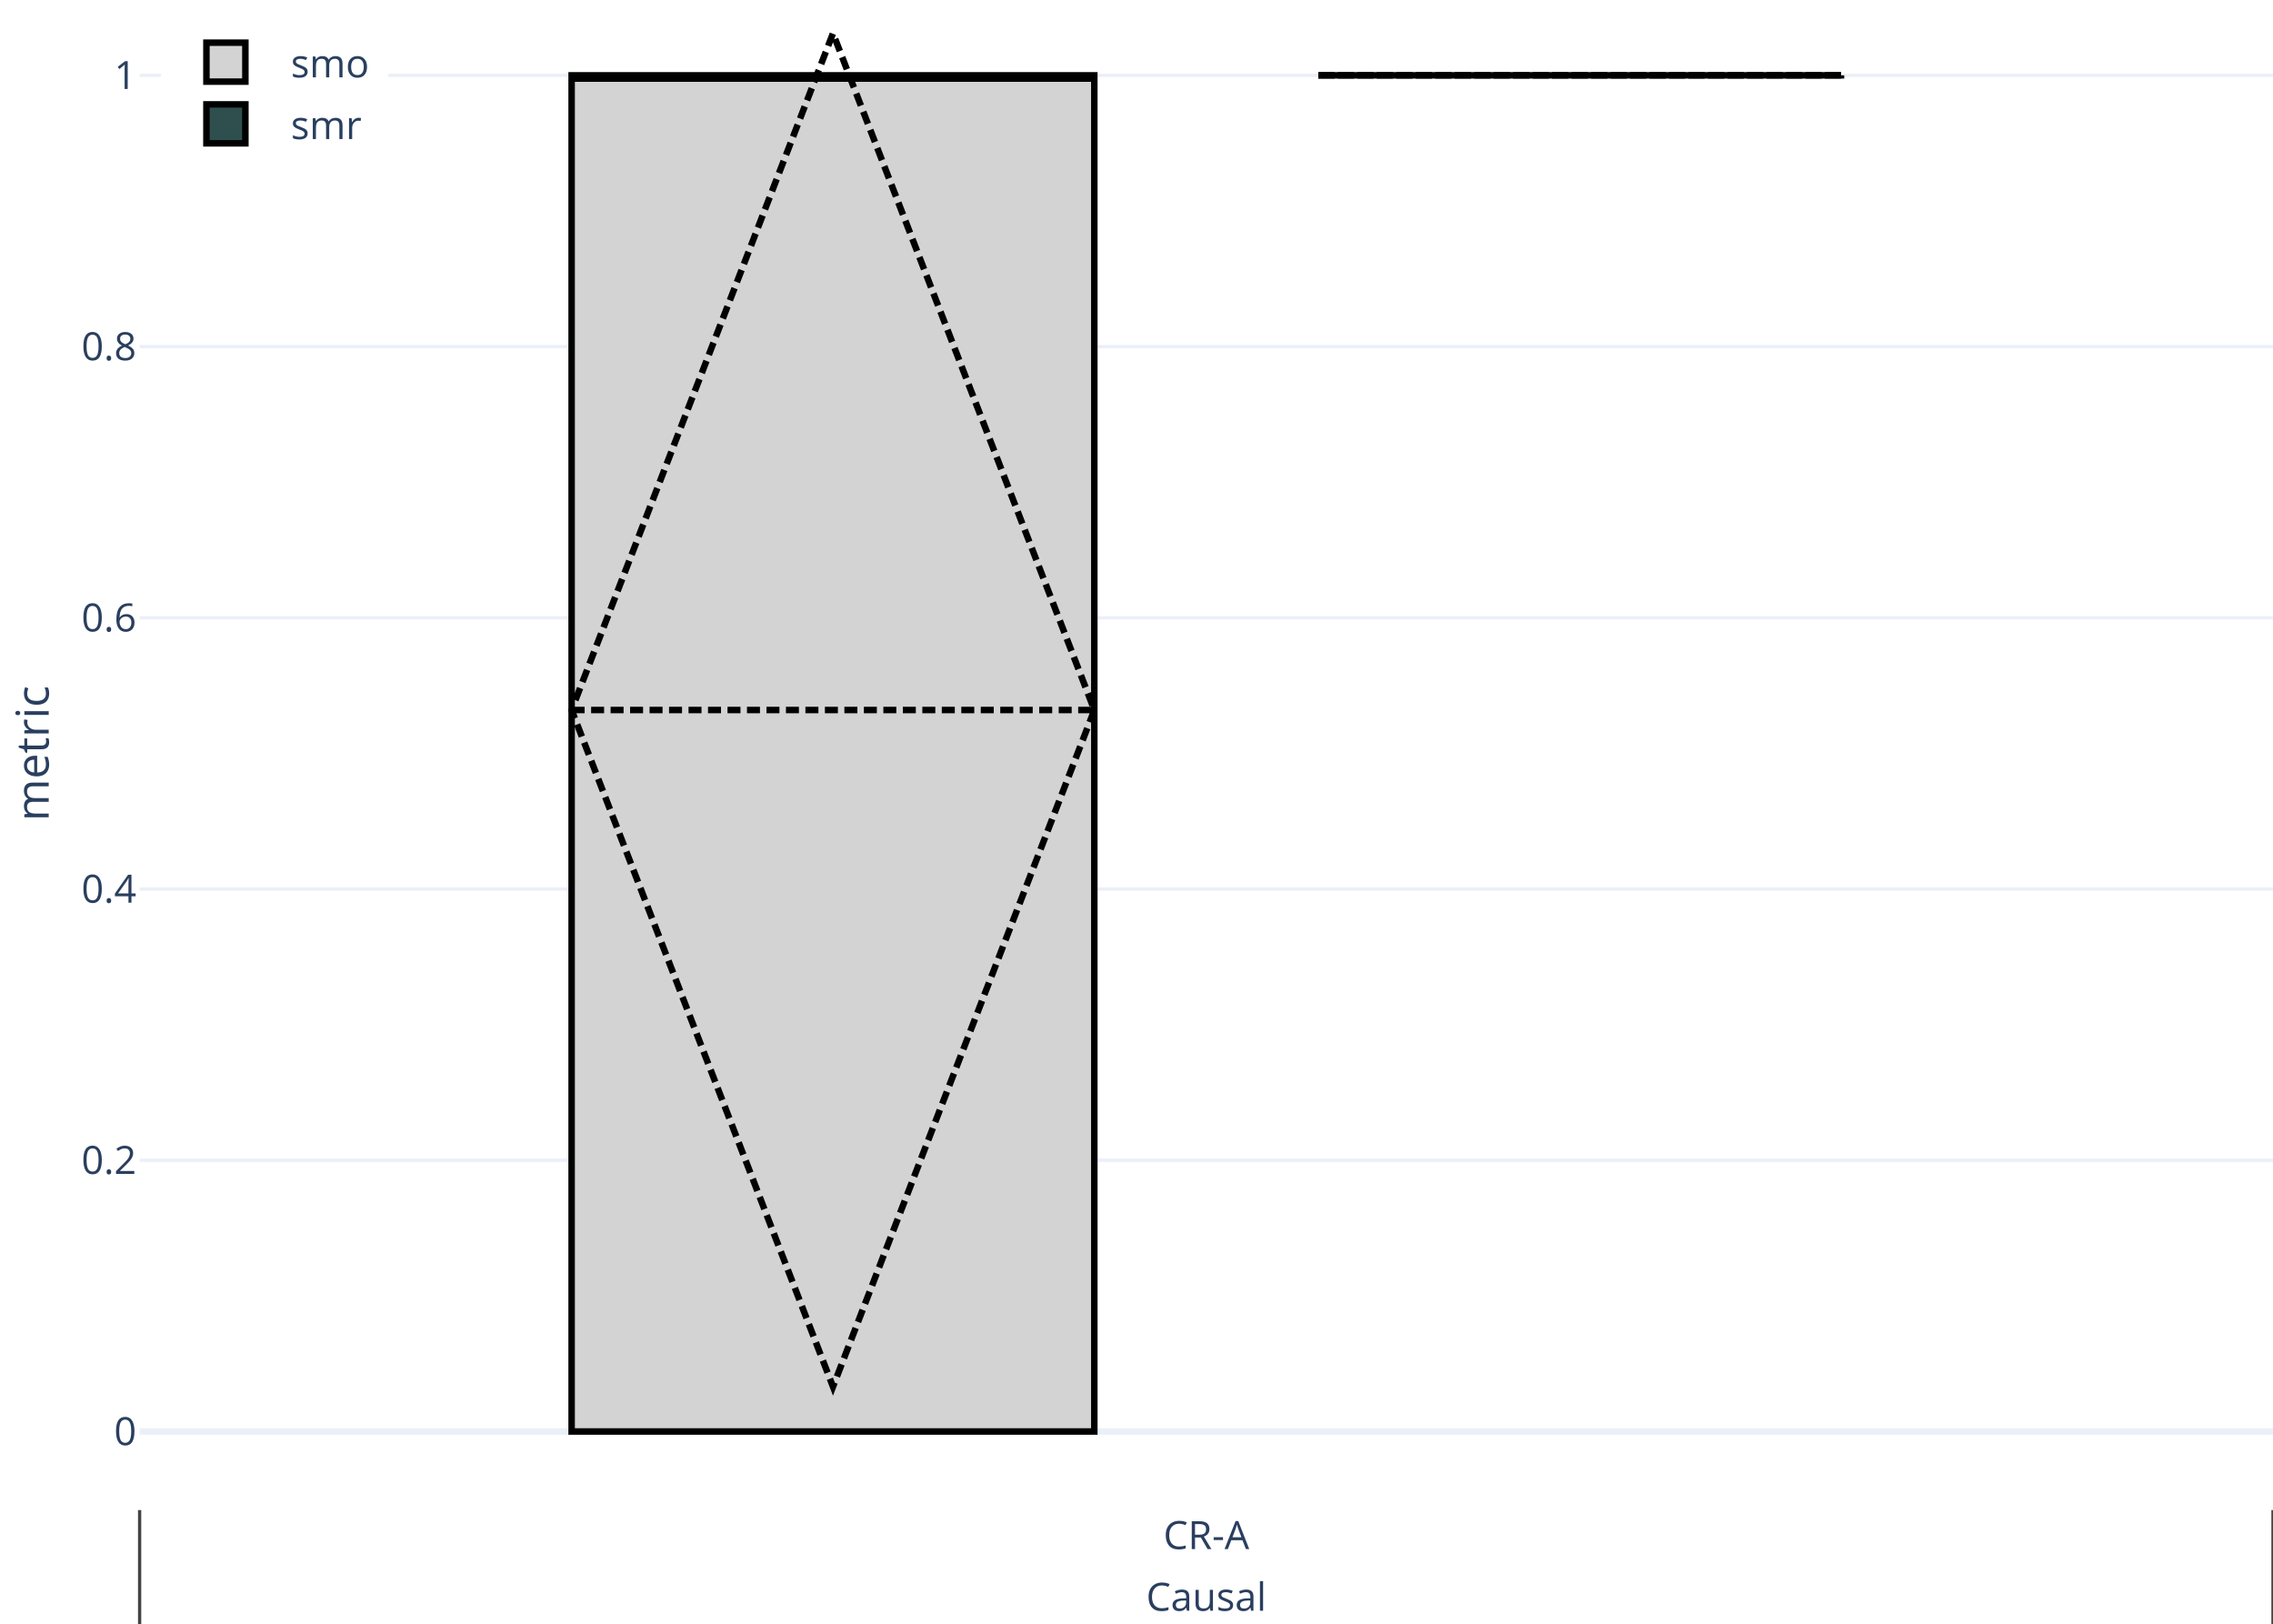
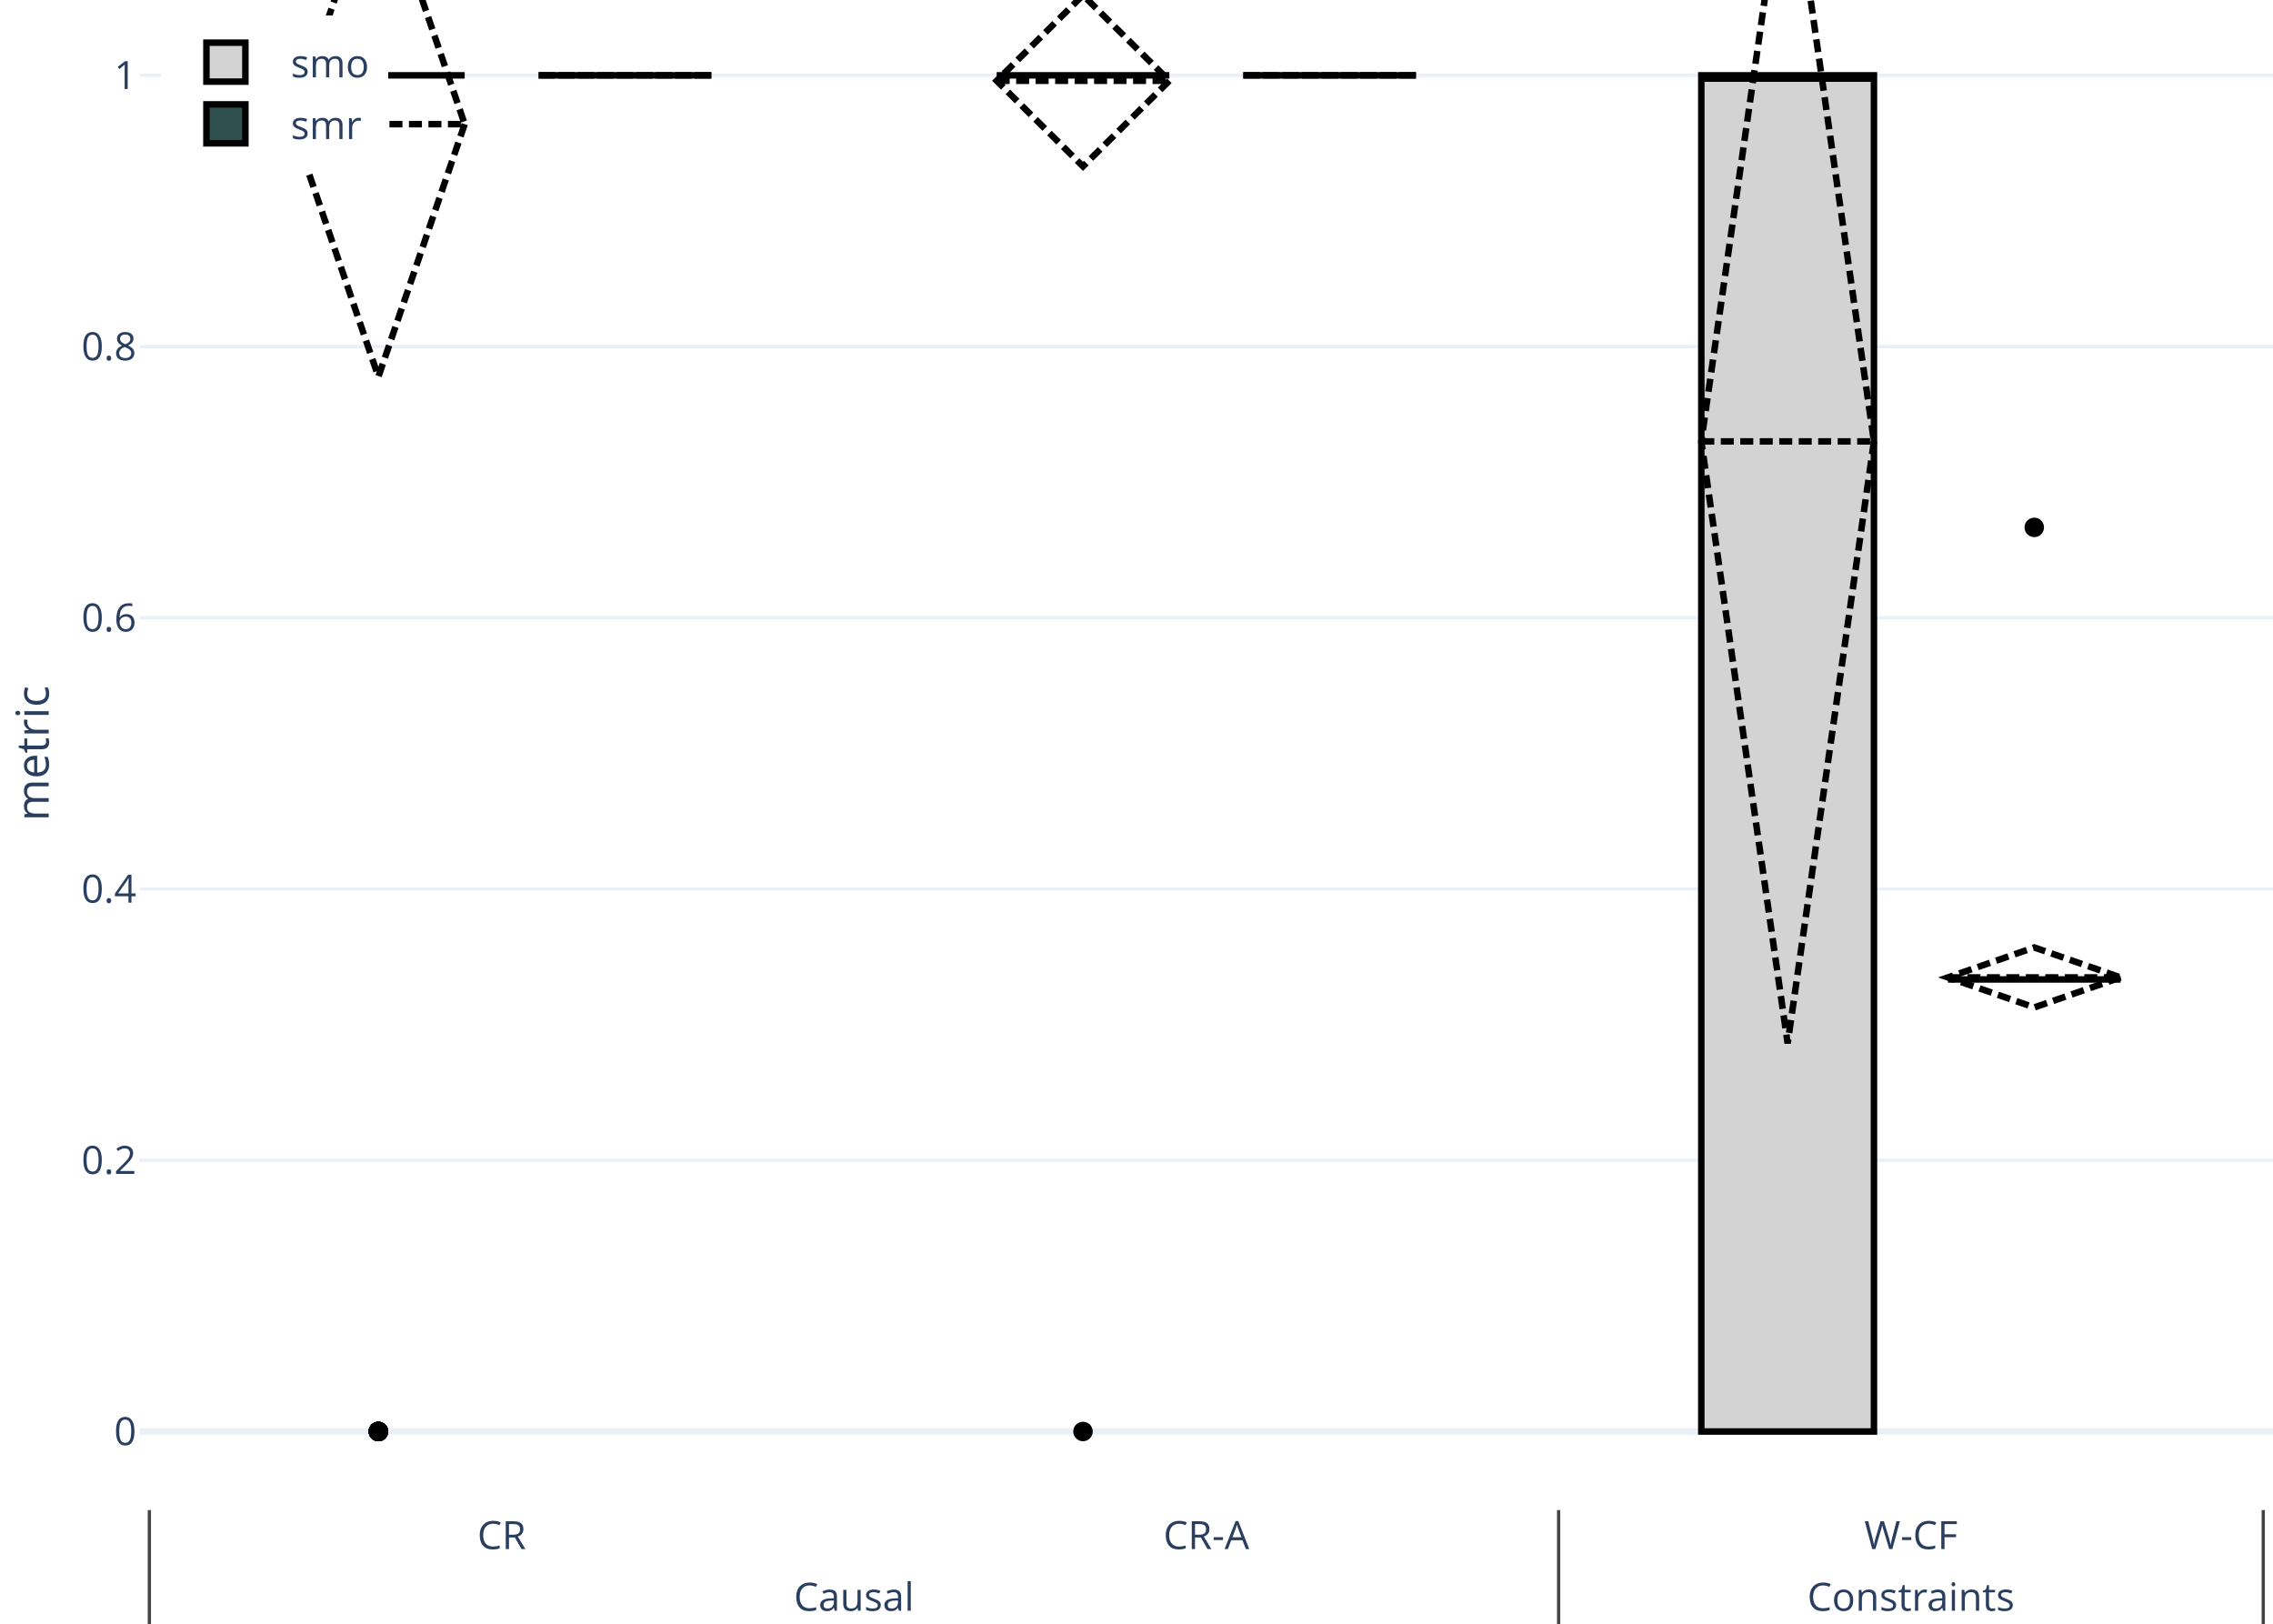
<svg xmlns="http://www.w3.org/2000/svg" class="main-svg" width="700" height="500" style="" viewBox="0 0 700 500">
  <rect x="0" y="0" width="700" height="500" style="fill: rgb(255, 255, 255); fill-opacity: 1;" />
-   <defs id="defs-680cef">
+   <defs id="defs-5a976c">
    <g class="clips">
-       <clipPath id="clip680cefxyplot" class="plotclip">
+       <clipPath id="clip5a976cxyplot" class="plotclip">
        <rect width="657" height="464" />
      </clipPath>
-       <clipPath class="axesclip" id="clip680cefx">
+       <clipPath class="axesclip" id="clip5a976cx">
        <rect x="43" y="0" width="657" height="500" />
      </clipPath>
-       <clipPath class="axesclip" id="clip680cefy">
+       <clipPath class="axesclip" id="clip5a976cy">
        <rect x="0" y="0" width="700" height="464" />
      </clipPath>
-       <clipPath class="axesclip" id="clip680cefxy">
+       <clipPath class="axesclip" id="clip5a976cxy">
        <rect x="43" y="0" width="657" height="464" />
      </clipPath>
    </g>
    <g class="gradients" />
    <g class="patterns" />
  </defs>
  <g class="bglayer" />
  <g class="layer-below">
    <g class="imagelayer" />
    <g class="shapelayer" />
  </g>
  <g class="cartesianlayer">
    <g class="subplot xy">
      <g class="layer-subplot">
        <g class="shapelayer" />
        <g class="imagelayer" />
      </g>
      <g class="minor-gridlayer">
        <g class="x" />
        <g class="y" />
      </g>
      <g class="gridlayer">
        <g class="x" />
        <g class="y">
          <path class="ygrid crisp" transform="translate(0,357.28)" d="M43,0h657" style="stroke: rgb(235, 240, 248); stroke-opacity: 1; stroke-width: 1px;" />
          <path class="ygrid crisp" transform="translate(0,273.76)" d="M43,0h657" style="stroke: rgb(235, 240, 248); stroke-opacity: 1; stroke-width: 1px;" />
          <path class="ygrid crisp" transform="translate(0,190.24)" d="M43,0h657" style="stroke: rgb(235, 240, 248); stroke-opacity: 1; stroke-width: 1px;" />
          <path class="ygrid crisp" transform="translate(0,106.72)" d="M43,0h657" style="stroke: rgb(235, 240, 248); stroke-opacity: 1; stroke-width: 1px;" />
          <path class="ygrid crisp" transform="translate(0,23.2)" d="M43,0h657" style="stroke: rgb(235, 240, 248); stroke-opacity: 1; stroke-width: 1px;" />
        </g>
      </g>
      <g class="zerolinelayer">
        <path class="yzl zl crisp" transform="translate(0,440.8)" d="M43,0h657" style="stroke: rgb(235, 240, 248); stroke-opacity: 1; stroke-width: 2px;" />
      </g>
      <path class="xlines-below" />
      <path class="ylines-below" />
      <g class="overlines-below" />
      <g class="xaxislayer-below" />
      <g class="yaxislayer-below" />
      <g class="overaxes-below" />
-       <g class="plot" transform="translate(43,0)" clip-path="url(#clip680cefxyplot)">
+       <g class="plot" transform="translate(43,0)" clip-path="url(#clip5a976cxyplot)">
        <g class="boxlayer mlayer">
          <g class="trace boxes" style="opacity: 1;">
-             <path class="box" d="M133.04,24.2H294.01M133.04,440.8H294.01V23.2H133.04ZM213.53,440.8V440.8M213.53,23.2V23.2M173.28,440.8H253.77M173.28,23.2H253.77" style="vector-effect: non-scaling-stroke; stroke-width: 2px; stroke: rgb(0, 0, 0); stroke-opacity: 1; fill: rgb(211, 211, 211); fill-opacity: 1;" />
+             <path class="box" d="M46.94,23.2H100.11M46.94,23.2H100.11V23.2H46.94ZM73.53,23.2V23.2M73.53,23.2V23.2M60.23,23.2H86.82M60.23,23.2H86.82" style="vector-effect: non-scaling-stroke; stroke-width: 2px; stroke: rgb(0, 0, 0); stroke-opacity: 1; fill: rgb(211, 211, 211); fill-opacity: 1;" />
+             <path class="box" d="M263.94,23.2H317.11M263.94,23.2H317.11V23.2H263.94ZM290.52,23.2V23.2M290.52,23.2V23.2M277.23,23.2H303.82M277.23,23.2H303.82" style="vector-effect: non-scaling-stroke; stroke-width: 2px; stroke: rgb(0, 0, 0); stroke-opacity: 1; fill: rgb(211, 211, 211); fill-opacity: 1;" />
+             <path class="box" d="M480.94,24.2H534.11M480.94,440.8H534.11V23.2H480.94ZM507.53,440.8V440.8M507.53,23.2V23.2M494.23,440.8H520.82M494.23,23.2H520.82" style="vector-effect: non-scaling-stroke; stroke-width: 2px; stroke: rgb(0, 0, 0); stroke-opacity: 1; fill: rgb(211, 211, 211); fill-opacity: 1;" />
+             <g class="points">
+               <path class="point" transform="translate(73.53,440.8)" d="M3,0A3,3 0 1,1 0,-3A3,3 0 0,1 3,0Z" style="opacity: 1; stroke-width: 0px; fill: rgb(0, 0, 0); fill-opacity: 1;" />
+               <path class="point" transform="translate(73.53,440.8)" d="M3,0A3,3 0 1,1 0,-3A3,3 0 0,1 3,0Z" style="opacity: 1; stroke-width: 0px; fill: rgb(0, 0, 0); fill-opacity: 1;" />
+               <path class="point" transform="translate(73.53,440.8)" d="M3,0A3,3 0 1,1 0,-3A3,3 0 0,1 3,0Z" style="opacity: 1; stroke-width: 0px; fill: rgb(0, 0, 0); fill-opacity: 1;" />
+               <path class="point" transform="translate(73.53,440.8)" d="M3,0A3,3 0 1,1 0,-3A3,3 0 0,1 3,0Z" style="opacity: 1; stroke-width: 0px; fill: rgb(0, 0, 0); fill-opacity: 1;" />
+               <path class="point" transform="translate(73.53,440.8)" d="M3,0A3,3 0 1,1 0,-3A3,3 0 0,1 3,0Z" style="opacity: 1; stroke-width: 0px; fill: rgb(0, 0, 0); fill-opacity: 1;" />
+               <path class="point" transform="translate(73.53,440.8)" d="M3,0A3,3 0 1,1 0,-3A3,3 0 0,1 3,0Z" style="opacity: 1; stroke-width: 0px; fill: rgb(0, 0, 0); fill-opacity: 1;" />
+               <path class="point" transform="translate(73.53,440.8)" d="M3,0A3,3 0 1,1 0,-3A3,3 0 0,1 3,0Z" style="opacity: 1; stroke-width: 0px; fill: rgb(0, 0, 0); fill-opacity: 1;" />
+               <path class="point" transform="translate(73.53,440.8)" d="M3,0A3,3 0 1,1 0,-3A3,3 0 0,1 3,0Z" style="opacity: 1; stroke-width: 0px; fill: rgb(0, 0, 0); fill-opacity: 1;" />
+               <path class="point" transform="translate(73.53,440.8)" d="M3,0A3,3 0 1,1 0,-3A3,3 0 0,1 3,0Z" style="opacity: 1; stroke-width: 0px; fill: rgb(0, 0, 0); fill-opacity: 1;" />
+             </g>
+             <g class="points">
+               <path class="point" transform="translate(290.52,440.8)" d="M3,0A3,3 0 1,1 0,-3A3,3 0 0,1 3,0Z" style="opacity: 1; stroke-width: 0px; fill: rgb(0, 0, 0); fill-opacity: 1;" />
+             </g>
            <g class="points" />
-             <path class="mean" d="M133.04,218.64H294.01m0,0L213.53,427.01L133.04,218.64L213.53,10.26Z" style="fill: none; vector-effect: non-scaling-stroke; stroke-width: 2; stroke-dasharray: 4px, 2px; stroke: rgb(0, 0, 0); stroke-opacity: 1;" />
+             <path class="mean" d="M46.94,38.23H100.11m0,0L73.53,116.03L46.94,38.23L73.53,-39.56Z" style="fill: none; vector-effect: non-scaling-stroke; stroke-width: 2; stroke-dasharray: 4px, 2px; stroke: rgb(0, 0, 0); stroke-opacity: 1;" />
+             <path class="mean" d="M263.94,24.87H317.11m0,0L290.52,51.23L263.94,24.87L290.52,-1.49Z" style="fill: none; vector-effect: non-scaling-stroke; stroke-width: 2; stroke-dasharray: 4px, 2px; stroke: rgb(0, 0, 0); stroke-opacity: 1;" />
+             <path class="mean" d="M480.94,135.92H534.11m0,0L507.53,321.29L480.94,135.92L507.53,-49.46Z" style="fill: none; vector-effect: non-scaling-stroke; stroke-width: 2; stroke-dasharray: 4px, 2px; stroke: rgb(0, 0, 0); stroke-opacity: 1;" />
          </g>
          <g class="trace boxes" style="opacity: 1;">
-             <path class="box" d="M362.99,23.2H523.96M362.99,23.2H523.96V23.2H362.99ZM443.48,23.2V23.2M443.48,23.2V23.2M403.23,23.2H483.72M403.23,23.2H483.72" style="vector-effect: non-scaling-stroke; stroke-width: 2px; stroke: rgb(0, 0, 0); stroke-opacity: 1; fill: rgb(47, 79, 79); fill-opacity: 1;" />
+             <path class="box" d="M122.89,23.2H176.06M122.89,23.2H176.06V23.2H122.89ZM149.48,23.2V23.2M149.48,23.2V23.2M136.18,23.2H162.77M136.18,23.2H162.77" style="vector-effect: non-scaling-stroke; stroke-width: 2px; stroke: rgb(0, 0, 0); stroke-opacity: 1; fill: rgb(47, 79, 79); fill-opacity: 1;" />
+             <path class="box" d="M339.89,23.2H393.06M339.89,23.2H393.06V23.2H339.89ZM366.48,23.2V23.2M366.48,23.2V23.2M353.18,23.2H379.77M353.18,23.2H379.77" style="vector-effect: non-scaling-stroke; stroke-width: 2px; stroke: rgb(0, 0, 0); stroke-opacity: 1; fill: rgb(47, 79, 79); fill-opacity: 1;" />
+             <path class="box" d="M556.89,301.6H610.06M556.89,301.6H610.06V301.6H556.89ZM583.48,301.6V301.6M583.48,301.6V301.6M570.18,301.6H596.77M570.18,301.6H596.77" style="vector-effect: non-scaling-stroke; stroke-width: 2px; stroke: rgb(0, 0, 0); stroke-opacity: 1; fill: rgb(47, 79, 79); fill-opacity: 1;" />
            <g class="points" />
-             <path class="mean" d="M362.99,23.2H523.96m0,0L443.48,23.2L362.99,23.2L443.48,23.2Z" style="fill: none; vector-effect: non-scaling-stroke; stroke-width: 2; stroke-dasharray: 4px, 2px; stroke: rgb(0, 0, 0); stroke-opacity: 1;" />
+             <g class="points" />
+             <g class="points">
+               <path class="point" transform="translate(583.48,162.4)" d="M3,0A3,3 0 1,1 0,-3A3,3 0 0,1 3,0Z" style="opacity: 1; stroke-width: 0px; fill: rgb(0, 0, 0); fill-opacity: 1;" />
+             </g>
+             <path class="mean" d="M122.89,23.2H176.06m0,0L149.48,23.2L122.89,23.2L149.48,23.2Z" style="fill: none; vector-effect: non-scaling-stroke; stroke-width: 2; stroke-dasharray: 4px, 2px; stroke: rgb(0, 0, 0); stroke-opacity: 1;" />
+             <path class="mean" d="M339.89,23.2H393.06m0,0L366.48,23.2L339.89,23.2L366.48,23.2Z" style="fill: none; vector-effect: non-scaling-stroke; stroke-width: 2; stroke-dasharray: 4px, 2px; stroke: rgb(0, 0, 0); stroke-opacity: 1;" />
+             <path class="mean" d="M556.89,300.98H610.06m0,0L583.48,310.22L556.89,300.98L583.48,291.75Z" style="fill: none; vector-effect: non-scaling-stroke; stroke-width: 2; stroke-dasharray: 4px, 2px; stroke: rgb(0, 0, 0); stroke-opacity: 1;" />
          </g>
        </g>
      </g>
      <g class="overplot" />
      <path class="xlines-above crisp" d="M0,0" style="fill: none;" />
      <path class="ylines-above crisp" d="M0,0" style="fill: none;" />
      <g class="overlines-above" />
      <g class="xaxislayer-above">
-         <path class="xdivider crisp" transform="translate(700,0)" d="M0,465v35.5" style="stroke: rgb(68, 68, 68); stroke-opacity: 1; stroke-width: 1px;" />
-         <path class="xdivider crisp" transform="translate(43,0)" d="M0,465v35.5" style="stroke: rgb(68, 68, 68); stroke-opacity: 1; stroke-width: 1px;" />
+         <path class="xdivider crisp" transform="translate(697,0)" d="M0,465v35.5" style="stroke: rgb(68, 68, 68); stroke-opacity: 1; stroke-width: 1px;" />
+         <path class="xdivider crisp" transform="translate(480,0)" d="M0,465v35.5" style="stroke: rgb(68, 68, 68); stroke-opacity: 1; stroke-width: 1px;" />
+         <path class="xdivider crisp" transform="translate(46,0)" d="M0,465v35.5" style="stroke: rgb(68, 68, 68); stroke-opacity: 1; stroke-width: 1px;" />
+         <g class="xtick">
+           <text text-anchor="middle" x="0" y="477" transform="translate(154.5,0)" style="font-family: 'Open Sans', verdana, arial, sans-serif; font-size: 12px; fill: rgb(42, 63, 95); fill-opacity: 1; white-space: pre; opacity: 1;">CR</text>
+         </g>
        <g class="xtick">
          <text text-anchor="middle" x="0" y="477" transform="translate(371.5,0)" style="font-family: 'Open Sans', verdana, arial, sans-serif; font-size: 12px; fill: rgb(42, 63, 95); fill-opacity: 1; white-space: pre; opacity: 1;">CR-A</text>
        </g>
+         <g class="xtick">
+           <text text-anchor="middle" x="0" y="477" transform="translate(588.5,0)" style="font-family: 'Open Sans', verdana, arial, sans-serif; font-size: 12px; fill: rgb(42, 63, 95); fill-opacity: 1; white-space: pre; opacity: 1;">W-CF</text>
+         </g>
        <g class="xtick2">
-           <text text-anchor="middle" x="0" y="496" transform="translate(371.5,0)" style="font-family: 'Open Sans', verdana, arial, sans-serif; font-size: 12px; fill: rgb(42, 63, 95); fill-opacity: 1; white-space: pre; opacity: 1;">Causal</text>
+           <text text-anchor="middle" x="0" y="496" transform="translate(263,0)" style="font-family: 'Open Sans', verdana, arial, sans-serif; font-size: 12px; fill: rgb(42, 63, 95); fill-opacity: 1; white-space: pre; opacity: 1;">Causal</text>
+         </g>
+         <g class="xtick2">
+           <text text-anchor="middle" x="0" y="496" transform="translate(588.5,0)" style="font-family: 'Open Sans', verdana, arial, sans-serif; font-size: 12px; fill: rgb(42, 63, 95); fill-opacity: 1; white-space: pre; opacity: 1;">Constraints</text>
        </g>
      </g>
      <g class="yaxislayer-above">
        <g class="ytick">
          <text text-anchor="end" x="42" y="4.2" transform="translate(0,440.8)" style="font-family: 'Open Sans', verdana, arial, sans-serif; font-size: 12px; fill: rgb(42, 63, 95); fill-opacity: 1; white-space: pre; opacity: 1;">0</text>
        </g>
        <g class="ytick">
          <text text-anchor="end" x="42" y="4.2" style="font-family: 'Open Sans', verdana, arial, sans-serif; font-size: 12px; fill: rgb(42, 63, 95); fill-opacity: 1; white-space: pre; opacity: 1;" transform="translate(0,357.28)">0.2</text>
        </g>
        <g class="ytick">
          <text text-anchor="end" x="42" y="4.2" style="font-family: 'Open Sans', verdana, arial, sans-serif; font-size: 12px; fill: rgb(42, 63, 95); fill-opacity: 1; white-space: pre; opacity: 1;" transform="translate(0,273.76)">0.4</text>
        </g>
        <g class="ytick">
          <text text-anchor="end" x="42" y="4.2" style="font-family: 'Open Sans', verdana, arial, sans-serif; font-size: 12px; fill: rgb(42, 63, 95); fill-opacity: 1; white-space: pre; opacity: 1;" transform="translate(0,190.24)">0.6</text>
        </g>
        <g class="ytick">
          <text text-anchor="end" x="42" y="4.2" style="font-family: 'Open Sans', verdana, arial, sans-serif; font-size: 12px; fill: rgb(42, 63, 95); fill-opacity: 1; white-space: pre; opacity: 1;" transform="translate(0,106.72)">0.8</text>
        </g>
        <g class="ytick">
          <text text-anchor="end" x="42" y="4.2" style="font-family: 'Open Sans', verdana, arial, sans-serif; font-size: 12px; fill: rgb(42, 63, 95); fill-opacity: 1; white-space: pre; opacity: 1;" transform="translate(0,23.2)">1</text>
        </g>
      </g>
      <g class="overaxes-above" />
    </g>
  </g>
  <g class="polarlayer" />
  <g class="smithlayer" />
  <g class="ternarylayer" />
  <g class="geolayer" />
  <g class="funnelarealayer" />
  <g class="pielayer" />
  <g class="iciclelayer" />
  <g class="treemaplayer" />
  <g class="sunburstlayer" />
  <g class="glimages" />
-   <defs id="topdefs-680cef">
+   <defs id="topdefs-5a976c">
    <g class="clips" />
-     <clipPath id="legend680cef">
+     <clipPath id="legend5a976c">
      <rect width="70" height="48" x="0" y="0" />
    </clipPath>
  </defs>
  <g class="layer-above">
    <g class="imagelayer" />
    <g class="shapelayer" />
  </g>
  <g class="infolayer">
    <g class="legend" pointer-events="all" transform="translate(49.57,4.64)">
      <rect class="bg" shape-rendering="crispEdges" width="70" height="48" x="0" y="0" style="stroke: rgb(68, 68, 68); stroke-opacity: 1; fill: rgb(255, 255, 255); fill-opacity: 1; stroke-width: 0px;" />
-       <g class="scrollbox" transform="" clip-path="url(#legend680cef)">
+       <g class="scrollbox" transform="" clip-path="url(#legend5a976c)">
        <g class="groups">
          <g class="traces" transform="translate(0,14.5)" style="opacity: 1;">
            <text class="legendtext" text-anchor="start" x="40" y="4.68" style="font-family: 'Open Sans', verdana, arial, sans-serif; font-size: 12px; fill: rgb(42, 63, 95); fill-opacity: 1; white-space: pre;">smo</text>
            <g class="layers" style="opacity: 1;">
              <g class="legendfill" />
              <g class="legendlines" />
              <g class="legendsymbols">
                <g class="legendpoints">
                  <path class="legendbox" d="M6,6H-6V-6H6Z" transform="translate(20,0)" style="stroke-width: 2px; fill: rgb(211, 211, 211); fill-opacity: 1; stroke: rgb(0, 0, 0); stroke-opacity: 1;" />
                </g>
              </g>
            </g>
            <rect class="legendtoggle" x="0" y="-9.5" width="64.141" height="19" style="fill: rgb(0, 0, 0); fill-opacity: 0;" />
          </g>
          <g class="traces" transform="translate(0,33.5)" style="opacity: 1;">
            <text class="legendtext" text-anchor="start" x="40" y="4.68" style="font-family: 'Open Sans', verdana, arial, sans-serif; font-size: 12px; fill: rgb(42, 63, 95); fill-opacity: 1; white-space: pre;">smr</text>
            <g class="layers" style="opacity: 1;">
              <g class="legendfill" />
              <g class="legendlines" />
              <g class="legendsymbols">
                <g class="legendpoints">
                  <path class="legendbox" d="M6,6H-6V-6H6Z" transform="translate(20,0)" style="stroke-width: 2px; fill: rgb(47, 79, 79); fill-opacity: 1; stroke: rgb(0, 0, 0); stroke-opacity: 1;" />
                </g>
              </g>
            </g>
            <rect class="legendtoggle" x="0" y="-9.5" width="64.141" height="19" style="fill: rgb(0, 0, 0); fill-opacity: 0;" />
          </g>
        </g>
      </g>
      <rect class="scrollbar" rx="20" ry="3" width="0" height="0" x="0" y="0" style="fill: rgb(128, 139, 164); fill-opacity: 1;" />
    </g>
    <g class="g-gtitle" />
    <g class="g-xtitle" />
    <g class="g-ytitle" transform="translate(14.22168,0)">
      <text class="ytitle" transform="rotate(-90,0.778125,232)" x="0.778" y="232" text-anchor="middle" style="font-family: 'Open Sans', verdana, arial, sans-serif; font-size: 14px; fill: rgb(42, 63, 95); opacity: 1; font-weight: normal; white-space: pre;">metric</text>
    </g>
  </g>
</svg>
